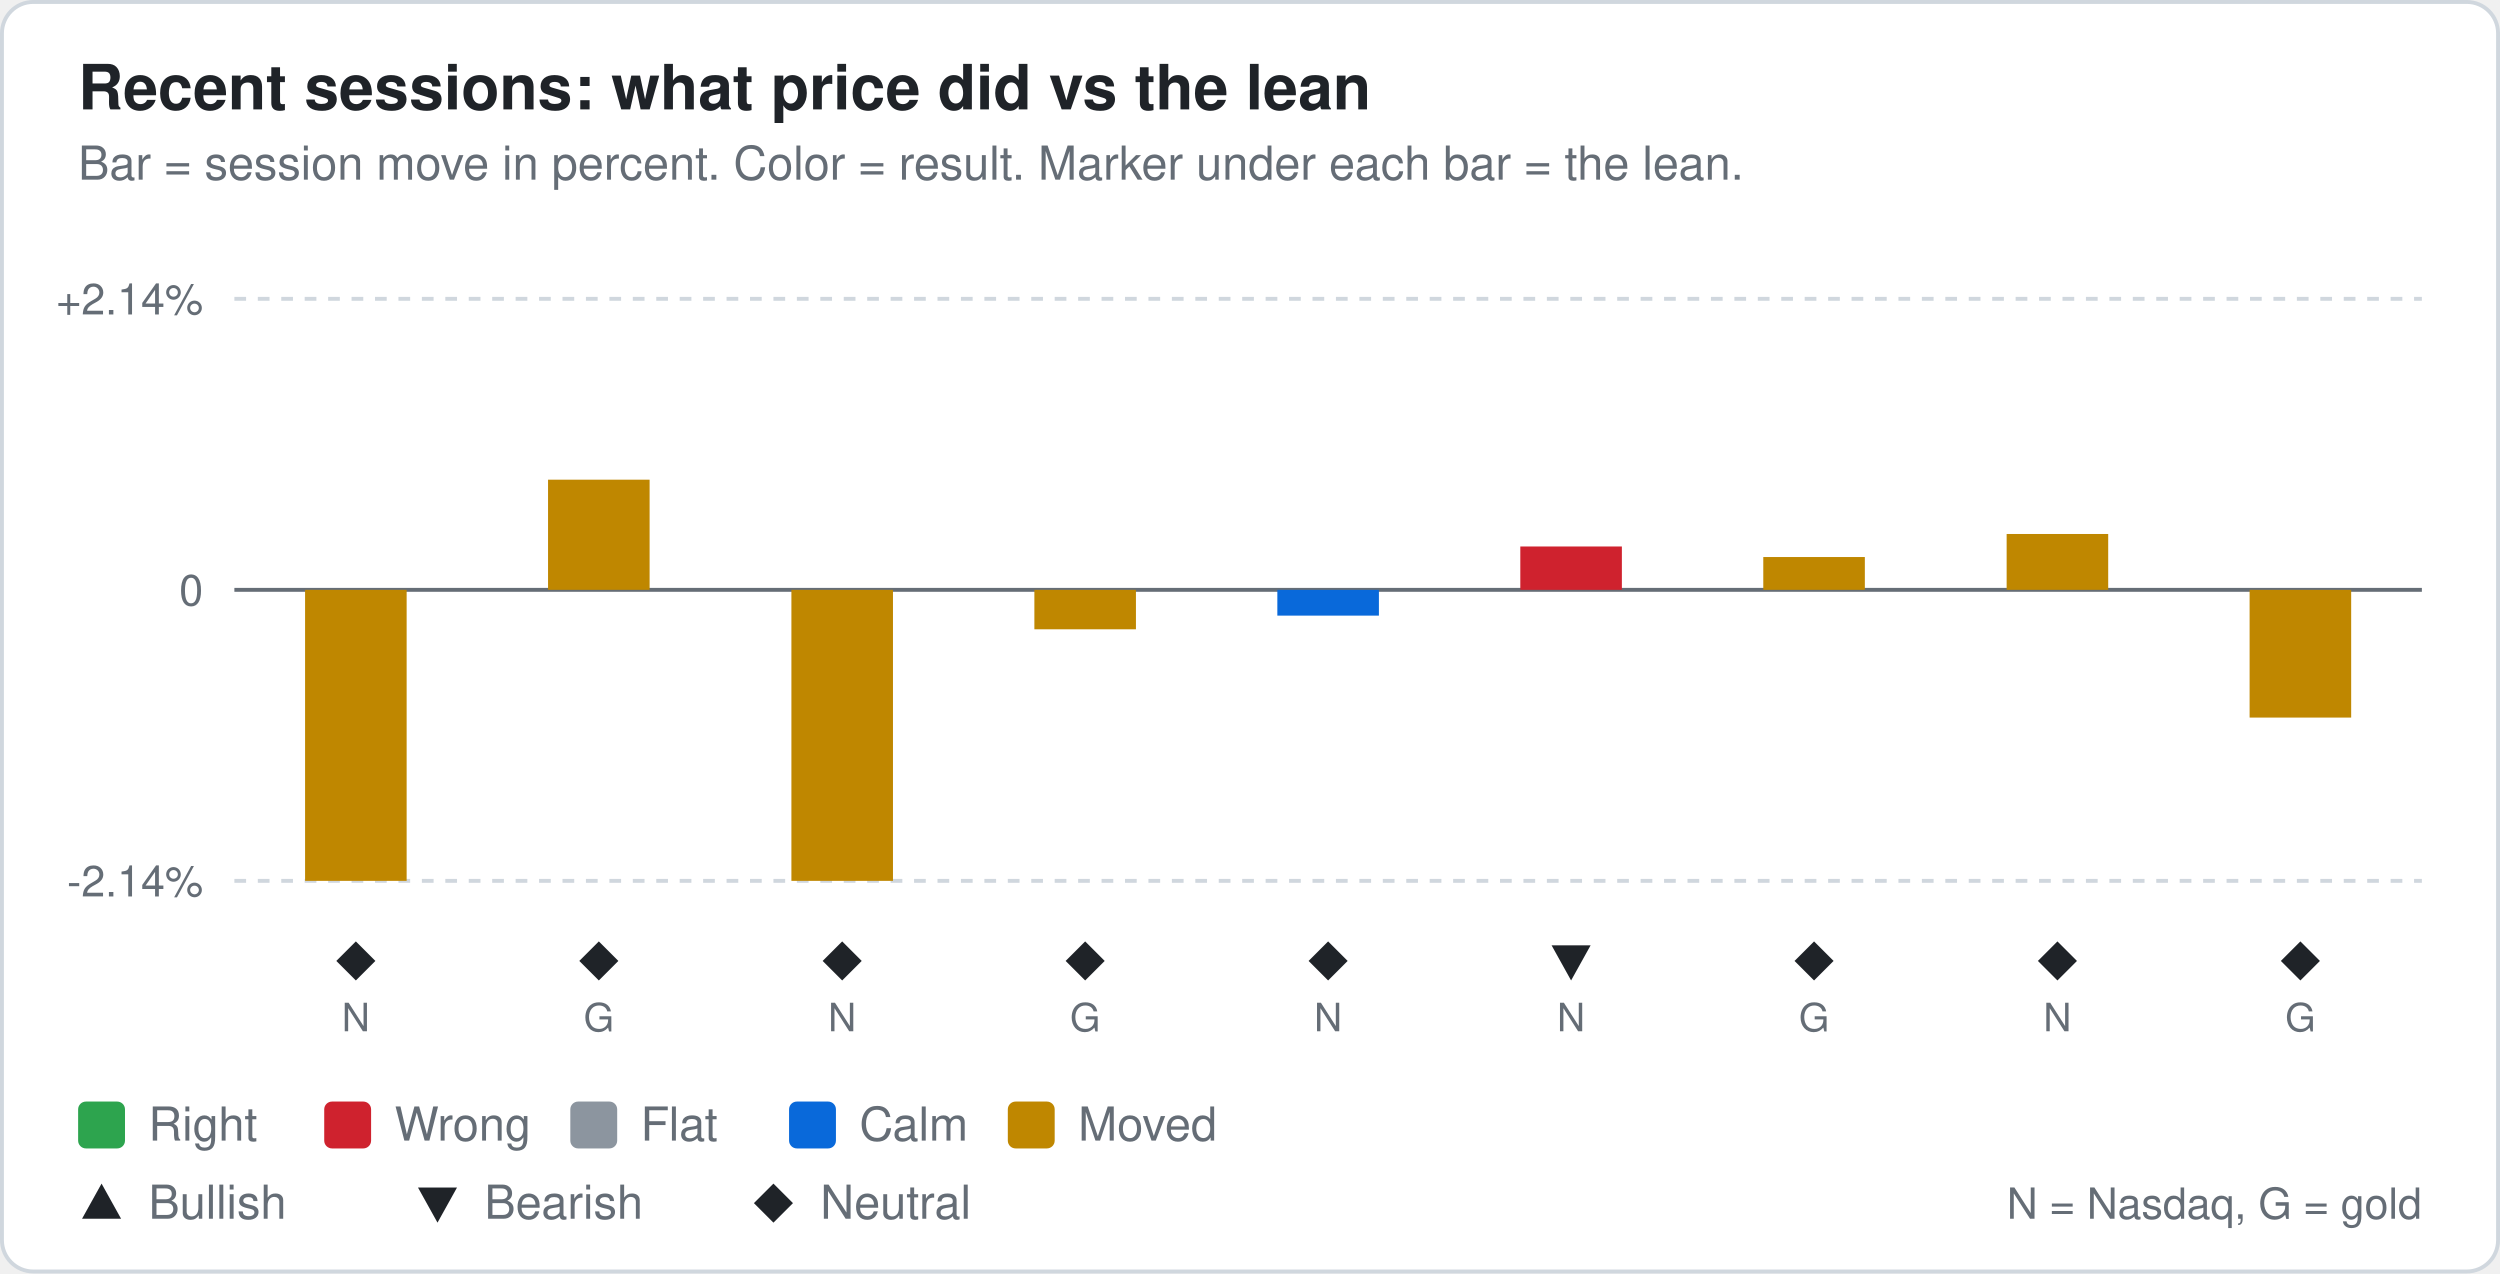
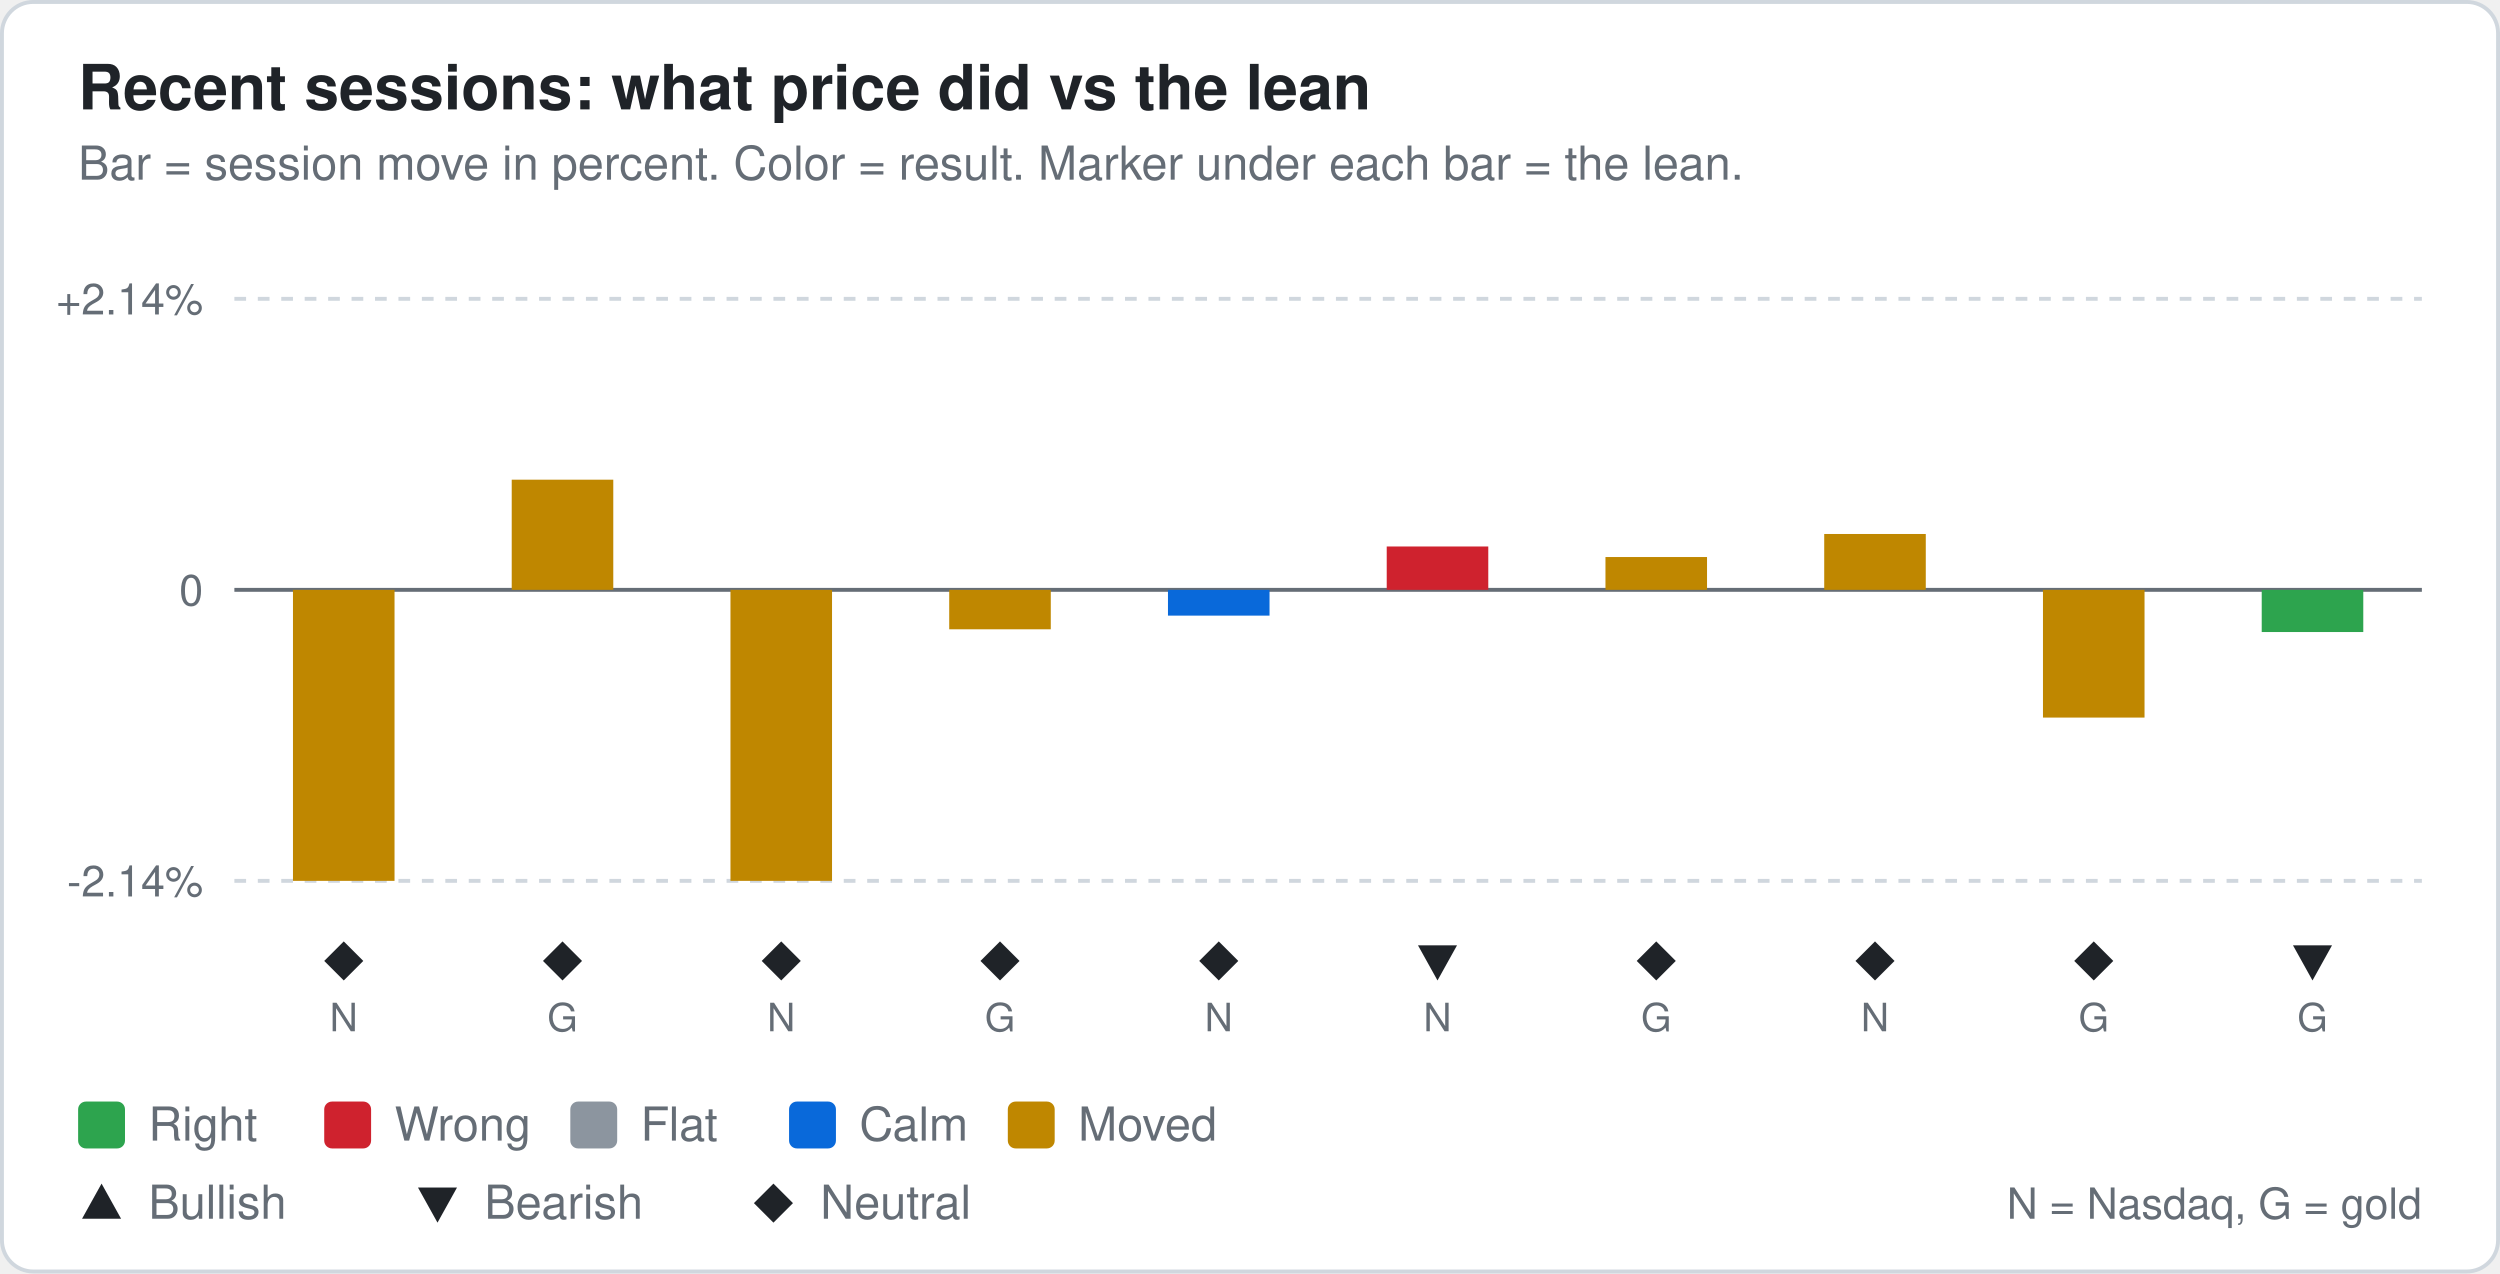
<svg xmlns="http://www.w3.org/2000/svg" width="640" height="326" viewBox="0 0 640 326" font-family="Helvetica, Arial, sans-serif">
  <rect x="0.5" y="0.5" width="639" height="325" rx="8" fill="#ffffff" stroke="#d0d7de" />
  <text x="20" y="28" font-size="16" font-weight="bold" fill="#1f2328">Recent sessions: what price did vs the lean</text>
  <text x="20" y="46" font-size="12" fill="#656d76">Bar = session move in percent. Color = result. Marker under each bar = the lean.</text>
  <line x1="60" y1="151.0" x2="620" y2="151.0" stroke="#656d76" />
  <line x1="60" y1="76.5" x2="620" y2="76.5" stroke="#d0d7de" stroke-dasharray="3 3" />
  <text x="52" y="80.5" font-size="11" text-anchor="end" fill="#656d76">+2.14%</text>
  <line x1="60" y1="225.5" x2="620" y2="225.5" stroke="#d0d7de" stroke-dasharray="3 3" />
  <text x="52" y="229.5" font-size="11" text-anchor="end" fill="#656d76">-2.14%</text>
  <text x="52" y="155.0" font-size="11" text-anchor="end" fill="#656d76">0</text>
-   <rect x="78.1" y="151.0" width="26.0" height="74.5" fill="#bf8700" />
-   <polygon points="91.1,241.0 96.1,246.0 91.1,251.0 86.1,246.0" fill="#1f2328" />
-   <text x="91.1" y="264" font-size="10" text-anchor="middle" fill="#656d76">N</text>
-   <rect x="140.3" y="122.8" width="26.0" height="28.2" fill="#bf8700" />
-   <polygon points="153.3,241.0 158.3,246.0 153.3,251.0 148.3,246.0" fill="#1f2328" />
-   <text x="153.3" y="264" font-size="10" text-anchor="middle" fill="#656d76">G</text>
-   <rect x="202.6" y="151.0" width="26.0" height="74.5" fill="#bf8700" />
-   <polygon points="215.6,241.0 220.6,246.0 215.6,251.0 210.6,246.0" fill="#1f2328" />
-   <text x="215.6" y="264" font-size="10" text-anchor="middle" fill="#656d76">N</text>
-   <rect x="264.8" y="151.0" width="26.0" height="10.1" fill="#bf8700" />
-   <polygon points="277.8,241.0 282.8,246.0 277.8,251.0 272.8,246.0" fill="#1f2328" />
-   <text x="277.8" y="264" font-size="10" text-anchor="middle" fill="#656d76">G</text>
-   <rect x="327.0" y="151.0" width="26.0" height="6.6" fill="#0969da" />
-   <polygon points="340.0,241.0 345.0,246.0 340.0,251.0 335.0,246.0" fill="#1f2328" />
-   <text x="340.0" y="264" font-size="10" text-anchor="middle" fill="#656d76">N</text>
-   <rect x="389.2" y="139.9" width="26.0" height="11.1" fill="#cf222e" />
-   <polygon points="397.2,242.0 407.2,242.0 402.2,251.0" fill="#1f2328" />
-   <text x="402.2" y="264" font-size="10" text-anchor="middle" fill="#656d76">N</text>
-   <rect x="451.4" y="142.6" width="26.0" height="8.4" fill="#bf8700" />
-   <polygon points="464.4,241.0 469.4,246.0 464.4,251.0 459.4,246.0" fill="#1f2328" />
-   <text x="464.4" y="264" font-size="10" text-anchor="middle" fill="#656d76">G</text>
-   <rect x="513.7" y="136.7" width="26.0" height="14.3" fill="#bf8700" />
-   <polygon points="526.7,241.0 531.7,246.0 526.7,251.0 521.7,246.0" fill="#1f2328" />
-   <text x="526.7" y="264" font-size="10" text-anchor="middle" fill="#656d76">N</text>
-   <rect x="575.9" y="151.0" width="26.0" height="32.7" fill="#bf8700" />
-   <polygon points="588.9,241.0 593.9,246.0 588.9,251.0 583.9,246.0" fill="#1f2328" />
-   <text x="588.9" y="264" font-size="10" text-anchor="middle" fill="#656d76">G</text>
+   <rect x="75.0" y="151.0" width="26.0" height="74.5" fill="#bf8700" />
+   <polygon points="88.0,241.0 93.0,246.0 88.0,251.0 83.0,246.0" fill="#1f2328" />
+   <text x="88.0" y="264" font-size="10" text-anchor="middle" fill="#656d76">N</text>
+   <rect x="131.0" y="122.8" width="26.0" height="28.2" fill="#bf8700" />
+   <polygon points="144.0,241.0 149.0,246.0 144.0,251.0 139.0,246.0" fill="#1f2328" />
+   <text x="144.0" y="264" font-size="10" text-anchor="middle" fill="#656d76">G</text>
+   <rect x="187.0" y="151.0" width="26.0" height="74.5" fill="#bf8700" />
+   <polygon points="200.0,241.0 205.0,246.0 200.0,251.0 195.0,246.0" fill="#1f2328" />
+   <text x="200.0" y="264" font-size="10" text-anchor="middle" fill="#656d76">N</text>
+   <rect x="243.0" y="151.0" width="26.0" height="10.1" fill="#bf8700" />
+   <polygon points="256.0,241.0 261.0,246.0 256.0,251.0 251.0,246.0" fill="#1f2328" />
+   <text x="256.0" y="264" font-size="10" text-anchor="middle" fill="#656d76">G</text>
+   <rect x="299.0" y="151.0" width="26.0" height="6.6" fill="#0969da" />
+   <polygon points="312.0,241.0 317.0,246.0 312.0,251.0 307.0,246.0" fill="#1f2328" />
+   <text x="312.0" y="264" font-size="10" text-anchor="middle" fill="#656d76">N</text>
+   <rect x="355.0" y="139.9" width="26.0" height="11.1" fill="#cf222e" />
+   <polygon points="363.0,242.0 373.0,242.0 368.0,251.0" fill="#1f2328" />
+   <text x="368.0" y="264" font-size="10" text-anchor="middle" fill="#656d76">N</text>
+   <rect x="411.0" y="142.6" width="26.0" height="8.4" fill="#bf8700" />
+   <polygon points="424.0,241.0 429.0,246.0 424.0,251.0 419.0,246.0" fill="#1f2328" />
+   <text x="424.0" y="264" font-size="10" text-anchor="middle" fill="#656d76">G</text>
+   <rect x="467.0" y="136.7" width="26.0" height="14.3" fill="#bf8700" />
+   <polygon points="480.0,241.0 485.0,246.0 480.0,251.0 475.0,246.0" fill="#1f2328" />
+   <text x="480.0" y="264" font-size="10" text-anchor="middle" fill="#656d76">N</text>
+   <rect x="523.0" y="151.0" width="26.0" height="32.7" fill="#bf8700" />
+   <polygon points="536.0,241.0 541.0,246.0 536.0,251.0 531.0,246.0" fill="#1f2328" />
+   <text x="536.0" y="264" font-size="10" text-anchor="middle" fill="#656d76">G</text>
+   <rect x="579.0" y="151.0" width="26.0" height="10.8" fill="#2da44e" />
+   <polygon points="587.0,242.0 597.0,242.0 592.0,251.0" fill="#1f2328" />
+   <text x="592.0" y="264" font-size="10" text-anchor="middle" fill="#656d76">G</text>
  <rect x="20" y="282" width="12" height="12" rx="2" fill="#2da44e" />
  <text x="38" y="292" font-size="12" fill="#656d76">Right</text>
  <rect x="83" y="282" width="12" height="12" rx="2" fill="#cf222e" />
  <text x="101" y="292" font-size="12" fill="#656d76">Wrong</text>
  <rect x="146" y="282" width="12" height="12" rx="2" fill="#8c959f" />
  <text x="164" y="292" font-size="12" fill="#656d76">Flat</text>
  <rect x="202" y="282" width="12" height="12" rx="2" fill="#0969da" />
  <text x="220" y="292" font-size="12" fill="#656d76">Calm</text>
  <rect x="258" y="282" width="12" height="12" rx="2" fill="#bf8700" />
  <text x="276" y="292" font-size="12" fill="#656d76">Moved</text>
  <polygon points="26.0,303.0 21.0,312.0 31.0,312.0" fill="#1f2328" />
  <text x="38" y="312" font-size="12" fill="#656d76">Bullish</text>
  <polygon points="107.0,304.0 117.0,304.0 112.0,313.0" fill="#1f2328" />
  <text x="124" y="312" font-size="12" fill="#656d76">Bearish</text>
  <polygon points="198.0,303.0 203.0,308.0 198.0,313.0 193.0,308.0" fill="#1f2328" />
  <text x="210" y="312" font-size="12" fill="#656d76">Neutral</text>
  <text x="620" y="312" font-size="11" text-anchor="end" fill="#656d76">N = Nasdaq, G = gold</text>
</svg>
